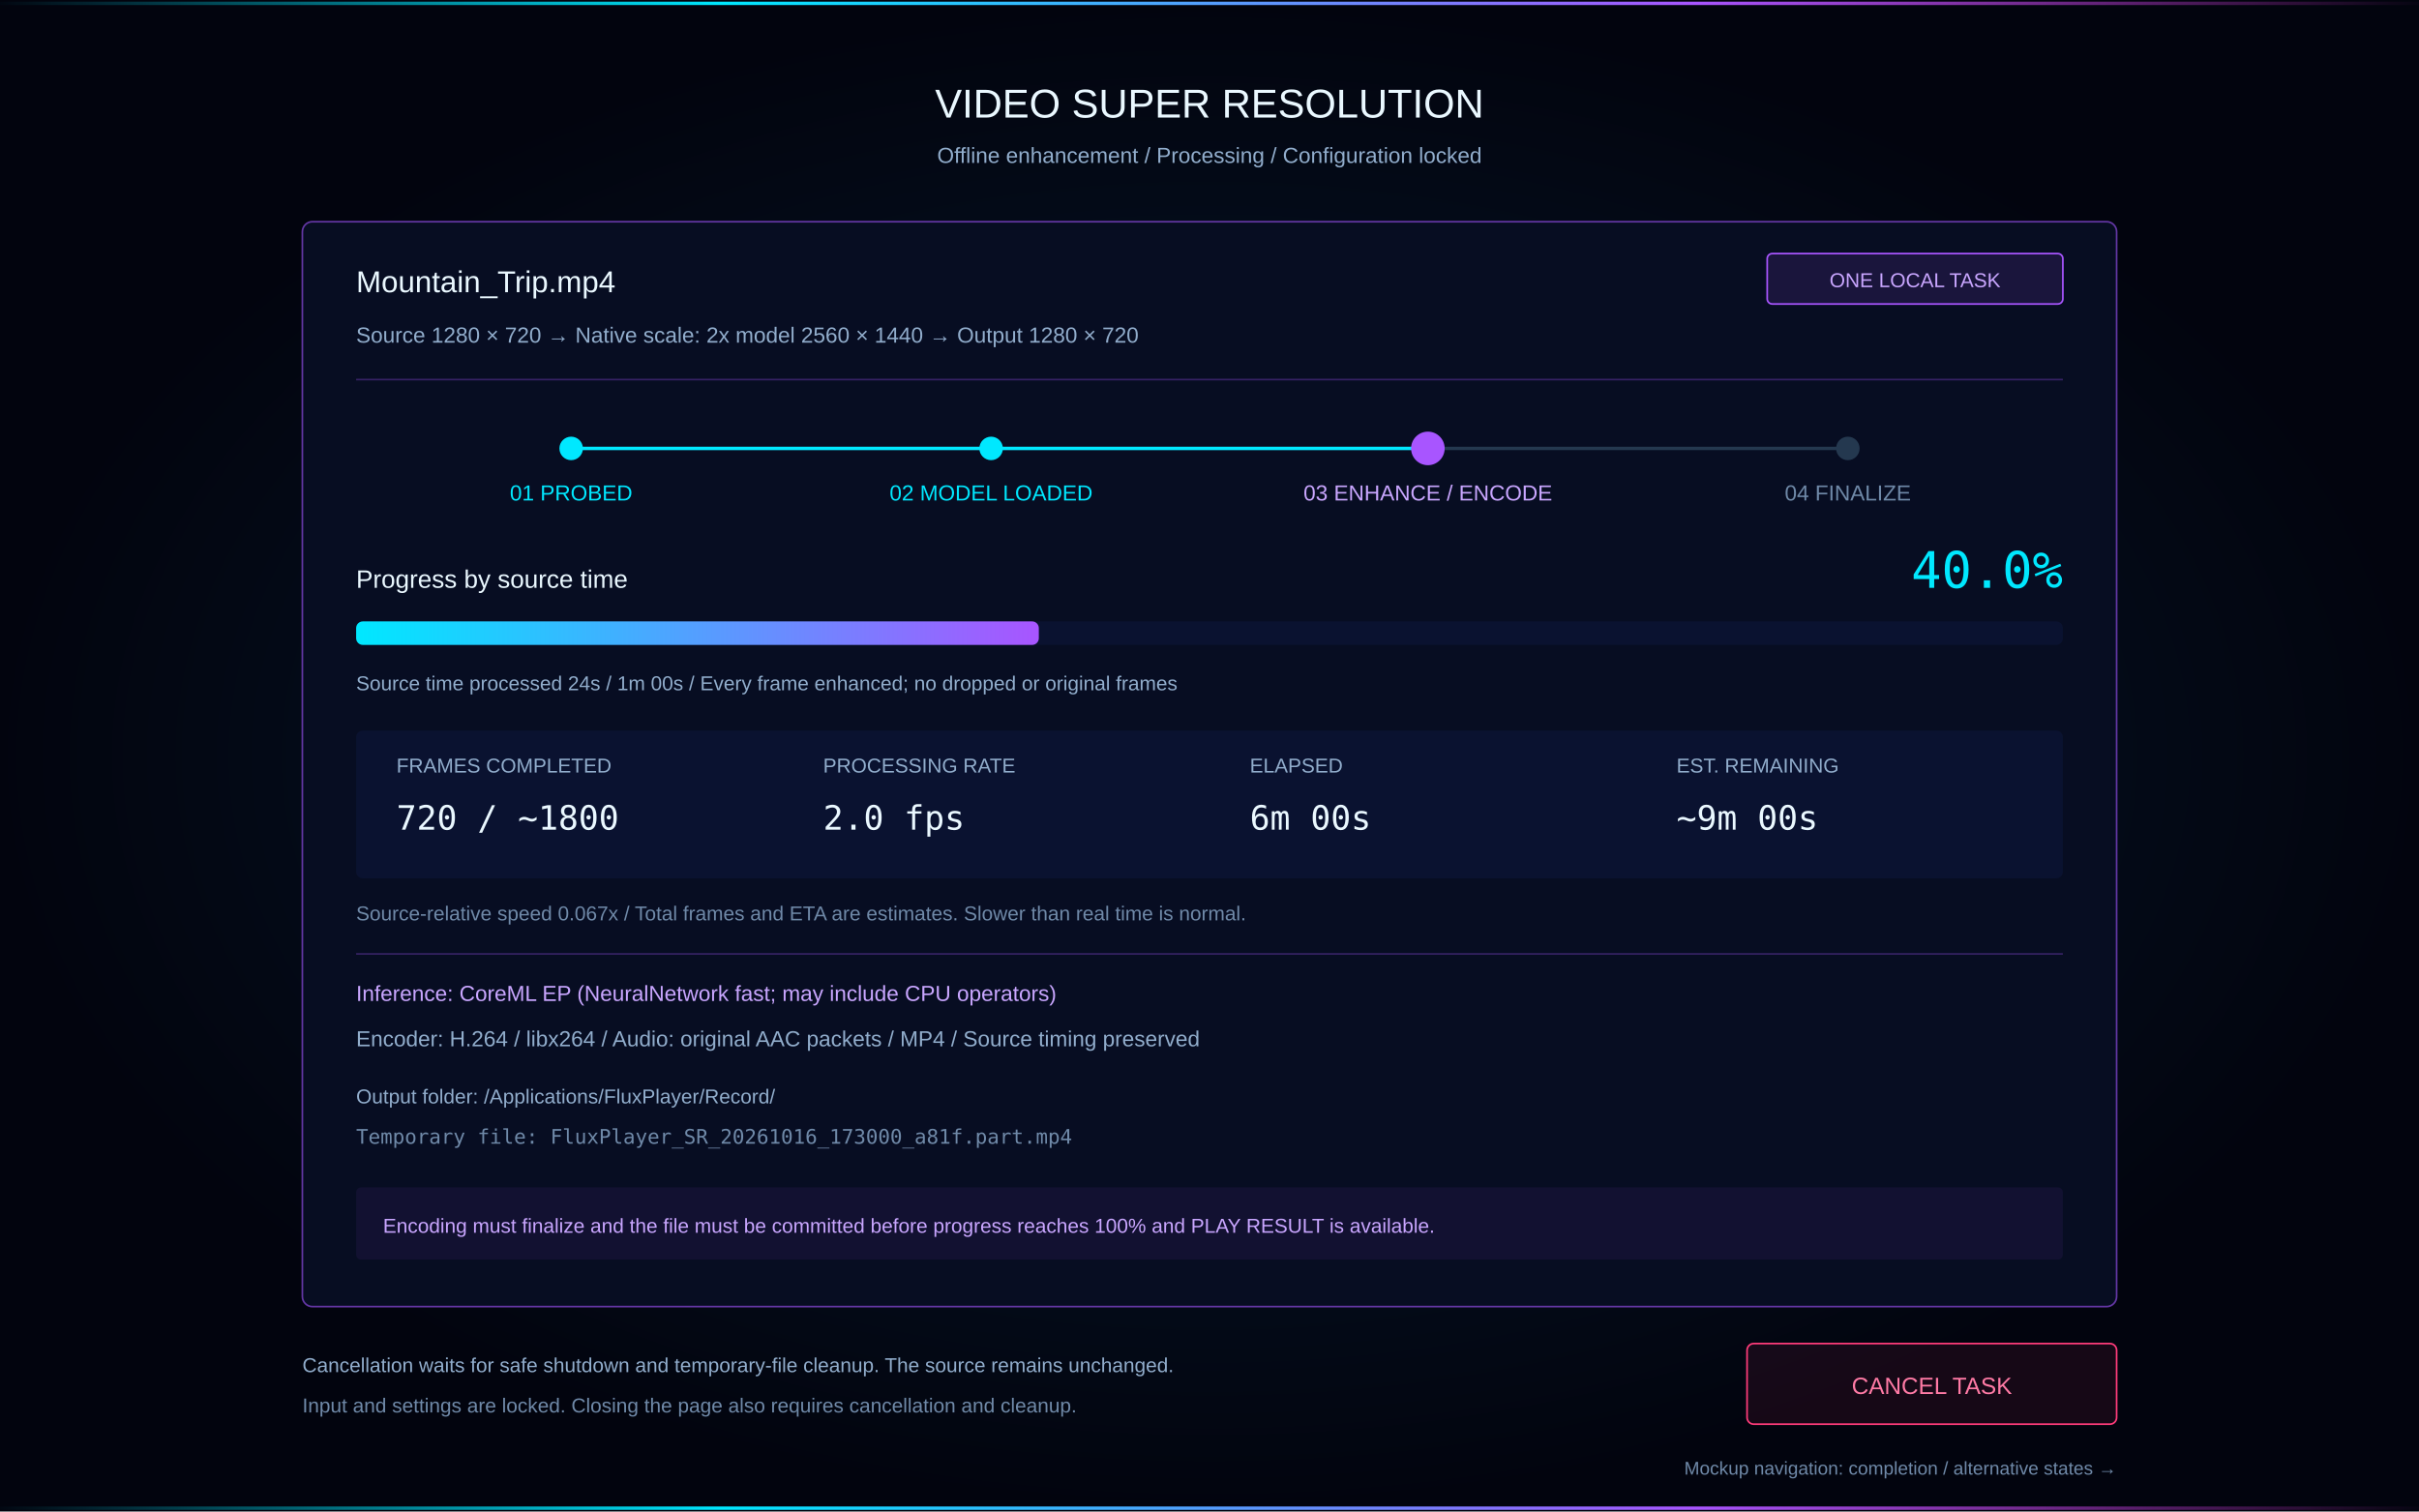
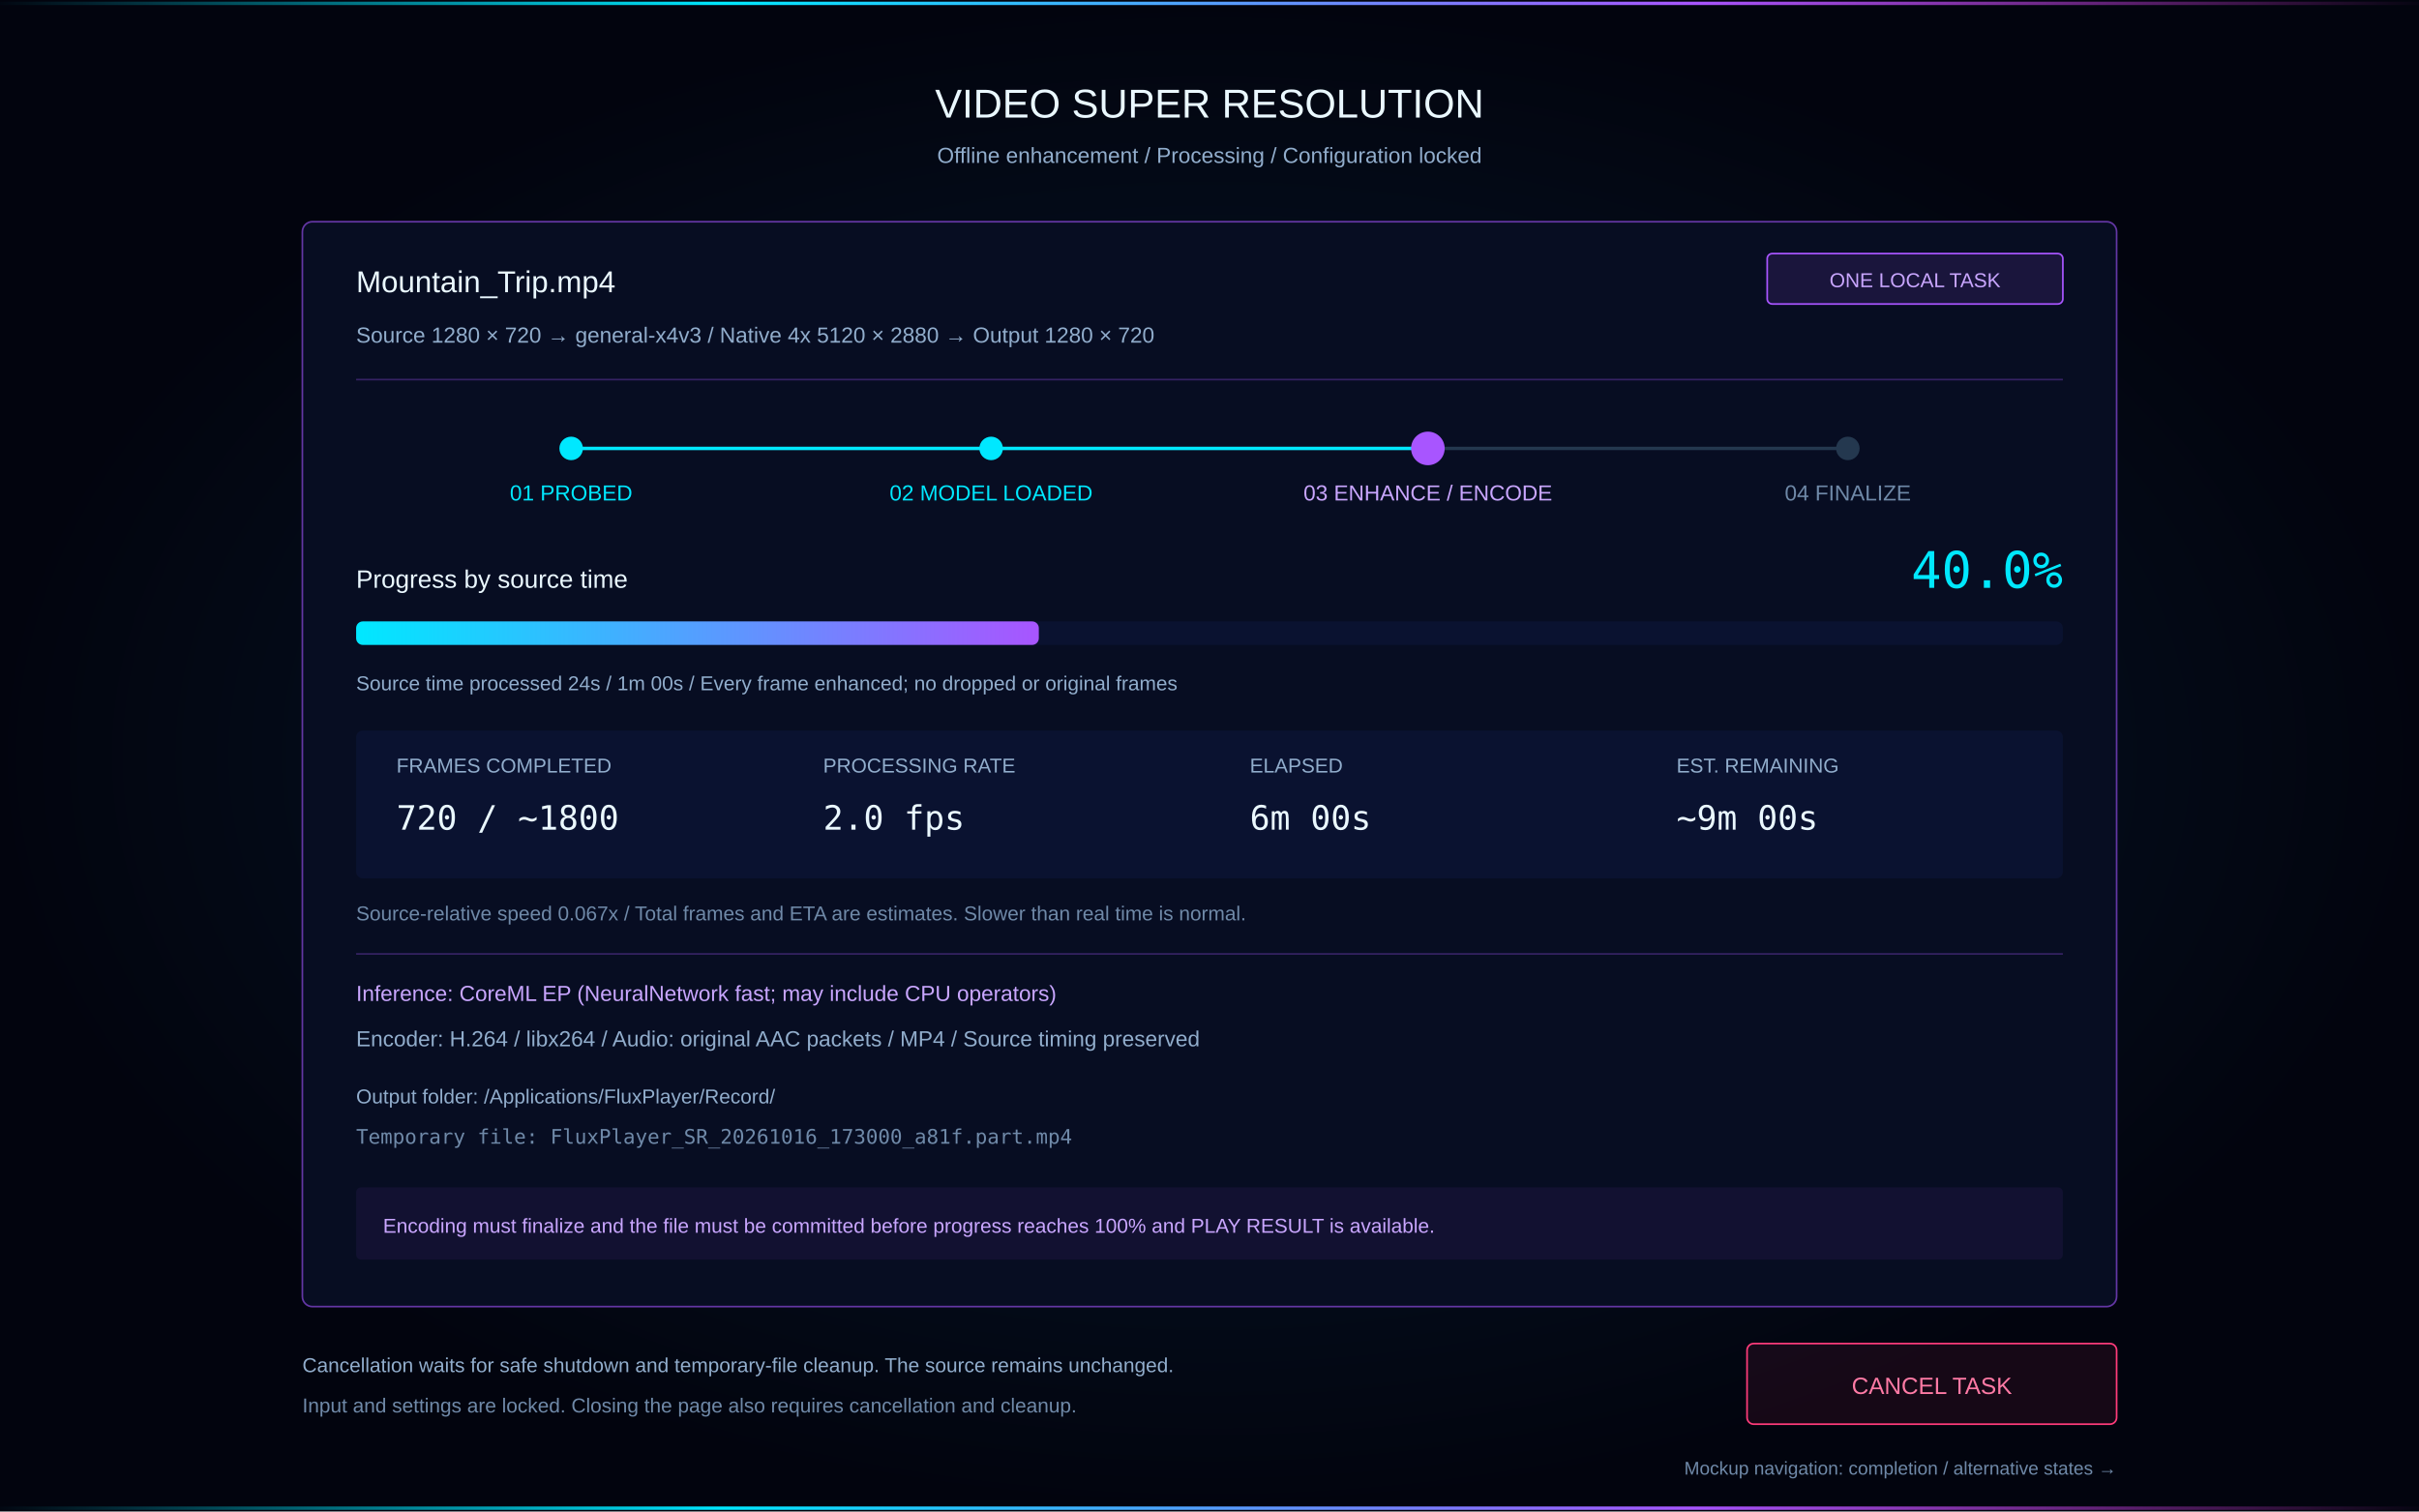
<svg xmlns="http://www.w3.org/2000/svg" width="1440" height="900" viewBox="0 0 1440 900" fill="none">
  <defs>
    <radialGradient id="bg">
      <stop stop-color="#071B31" />
      <stop offset="1" stop-color="#02040E" />
    </radialGradient>
    <linearGradient id="rail">
      <stop stop-color="#00E8FF" stop-opacity="0" />
      <stop offset=".3" stop-color="#00E8FF" />
      <stop offset=".7" stop-color="#A855FF" />
      <stop offset="1" stop-color="#FF3DF2" stop-opacity="0" />
    </linearGradient>
    <linearGradient id="progress">
      <stop stop-color="#00E8FF" />
      <stop offset="1" stop-color="#A855FF" />
    </linearGradient>
  </defs>
  <rect width="1440" height="900" fill="url(#bg)" />
  <path d="M0 2H1440M0 898H1440" stroke="url(#rail)" stroke-width="2" />
  <g font-family="Arial, sans-serif">
    <text x="720" y="70" text-anchor="middle" font-size="24" fill="#EAF8FF">VIDEO SUPER RESOLUTION</text>
    <text x="720" y="97" text-anchor="middle" font-size="13" fill="#91ADCC">Offline enhancement / Processing / Configuration locked</text>
    <rect x="180" y="132" width="1080" height="646" rx="6" fill="#070D22" stroke="#6336A4" />
    <path d="M204 134H1236" stroke="url(#rail)" stroke-width="2" />
    <text x="212" y="174" font-size="18" fill="#EAF8FF">Mountain_Trip.mp4</text>
    <rect x="1052" y="151" width="176" height="30" rx="3" fill="#A855FF" fill-opacity=".12" stroke="#A855FF" />
    <text x="1140" y="171" text-anchor="middle" font-size="12" fill="#C9A6FF">ONE LOCAL TASK</text>
-     <text x="212" y="204" font-size="13" fill="#91ADCC">Source 1280 × 720 → Native scale: 2x model 2560 × 1440 → Output 1280 × 720</text>
+     <text x="212" y="204" font-size="13" fill="#91ADCC">Source 1280 × 720 → general-x4v3 / Native 4x 5120 × 2880 → Output 1280 × 720</text>
    <path d="M212 226H1228" stroke="#6336A4" stroke-opacity=".5" />
    <g id="stage-indicator" font-size="13" text-anchor="middle">
      <path d="M340 267H1100" stroke="#24384F" stroke-width="2" />
      <path d="M340 267H850" stroke="#00E8FF" stroke-width="2" />
      <circle cx="340" cy="267" r="7" fill="#00E8FF" />
      <circle cx="590" cy="267" r="7" fill="#00E8FF" />
      <circle cx="850" cy="267" r="10" fill="#A855FF" />
      <circle cx="1100" cy="267" r="7" fill="#24384F" />
      <text x="340" y="298" fill="#00E8FF">01 PROBED</text>
      <text x="590" y="298" fill="#00E8FF">02 MODEL LOADED</text>
      <text x="850" y="298" fill="#C9A6FF">03 ENHANCE / ENCODE</text>
      <text x="1100" y="298" fill="#6F89A8">04 FINALIZE</text>
    </g>
    <text x="212" y="350" font-size="15" fill="#EAF8FF">Progress by source time</text>
    <text x="1228" y="350" text-anchor="end" font-family="Consolas, monospace" font-size="30" fill="#00E8FF">40.0%</text>
    <rect x="212" y="370" width="1016" height="14" rx="4" fill="#0A1230" />
    <rect x="212" y="370" width="406.4" height="14" rx="4" fill="url(#progress)" />
    <text x="212" y="411" font-size="12" fill="#91ADCC">Source time processed 24s / 1m 00s / Every frame enhanced; no dropped or original frames</text>
    <g id="task-metrics">
      <rect x="212" y="435" width="1016" height="88" rx="4" fill="#0A1230" />
      <g font-size="12" fill="#91ADCC">
        <text x="236" y="460">FRAMES COMPLETED</text>
        <text x="490" y="460">PROCESSING RATE</text>
        <text x="744" y="460">ELAPSED</text>
        <text x="998" y="460">EST. REMAINING</text>
      </g>
      <g font-family="Consolas, monospace" font-size="20" fill="#EAF8FF">
        <text x="236" y="494">720 / ~1800</text>
        <text x="490" y="494">2.0 fps</text>
        <text x="744" y="494">6m 00s</text>
        <text x="998" y="494">~9m 00s</text>
      </g>
    </g>
    <text x="212" y="548" font-size="12" fill="#6F89A8">Source-relative speed 0.067x / Total frames and ETA are estimates. Slower than real time is normal.</text>
    <path d="M212 568H1228" stroke="#6336A4" stroke-opacity=".5" />
    <text x="212" y="596" font-size="13" fill="#C9A6FF">Inference: CoreML EP (NeuralNetwork fast; may include CPU operators)</text>
    <text x="212" y="623" font-size="13" fill="#91ADCC">Encoder: H.264 / libx264 / Audio: original AAC packets / MP4 / Source timing preserved</text>
    <text x="212" y="657" font-size="12" fill="#91ADCC">Output folder: /Applications/FluxPlayer/Record/</text>
    <text x="212" y="681" font-family="Consolas, monospace" font-size="12" fill="#6F89A8">Temporary file: FluxPlayer_SR_20261016_173000_a81f.part.mp4</text>
    <rect x="212" y="707" width="1016" height="43" rx="3" fill="#A855FF" fill-opacity=".07" />
    <text x="228" y="734" font-size="12" fill="#C9A6FF">Encoding must finalize and the file must be committed before progress reaches 100% and PLAY RESULT is available.</text>
    <text x="180" y="817" font-size="12" fill="#91ADCC">Cancellation waits for safe shutdown and temporary-file cleanup. The source remains unchanged.</text>
    <text x="180" y="841" font-size="12" fill="#6F89A8">Input and settings are locked. Closing the page also requires cancellation and cleanup.</text>
    <g id="cancel-task">
      <rect x="1040" y="800" width="220" height="48" rx="4" fill="#FF3B7A" fill-opacity=".08" stroke="#FF3B7A" />
      <text x="1150" y="830" text-anchor="middle" font-size="14" fill="#FF7AA5">CANCEL TASK</text>
    </g>
    <a href="mockup_super_resolution_result.svg">
      <text x="1260" y="878" text-anchor="end" font-size="11" fill="#6F89A8">Mockup navigation: completion / alternative states →</text>
    </a>
  </g>
</svg>
